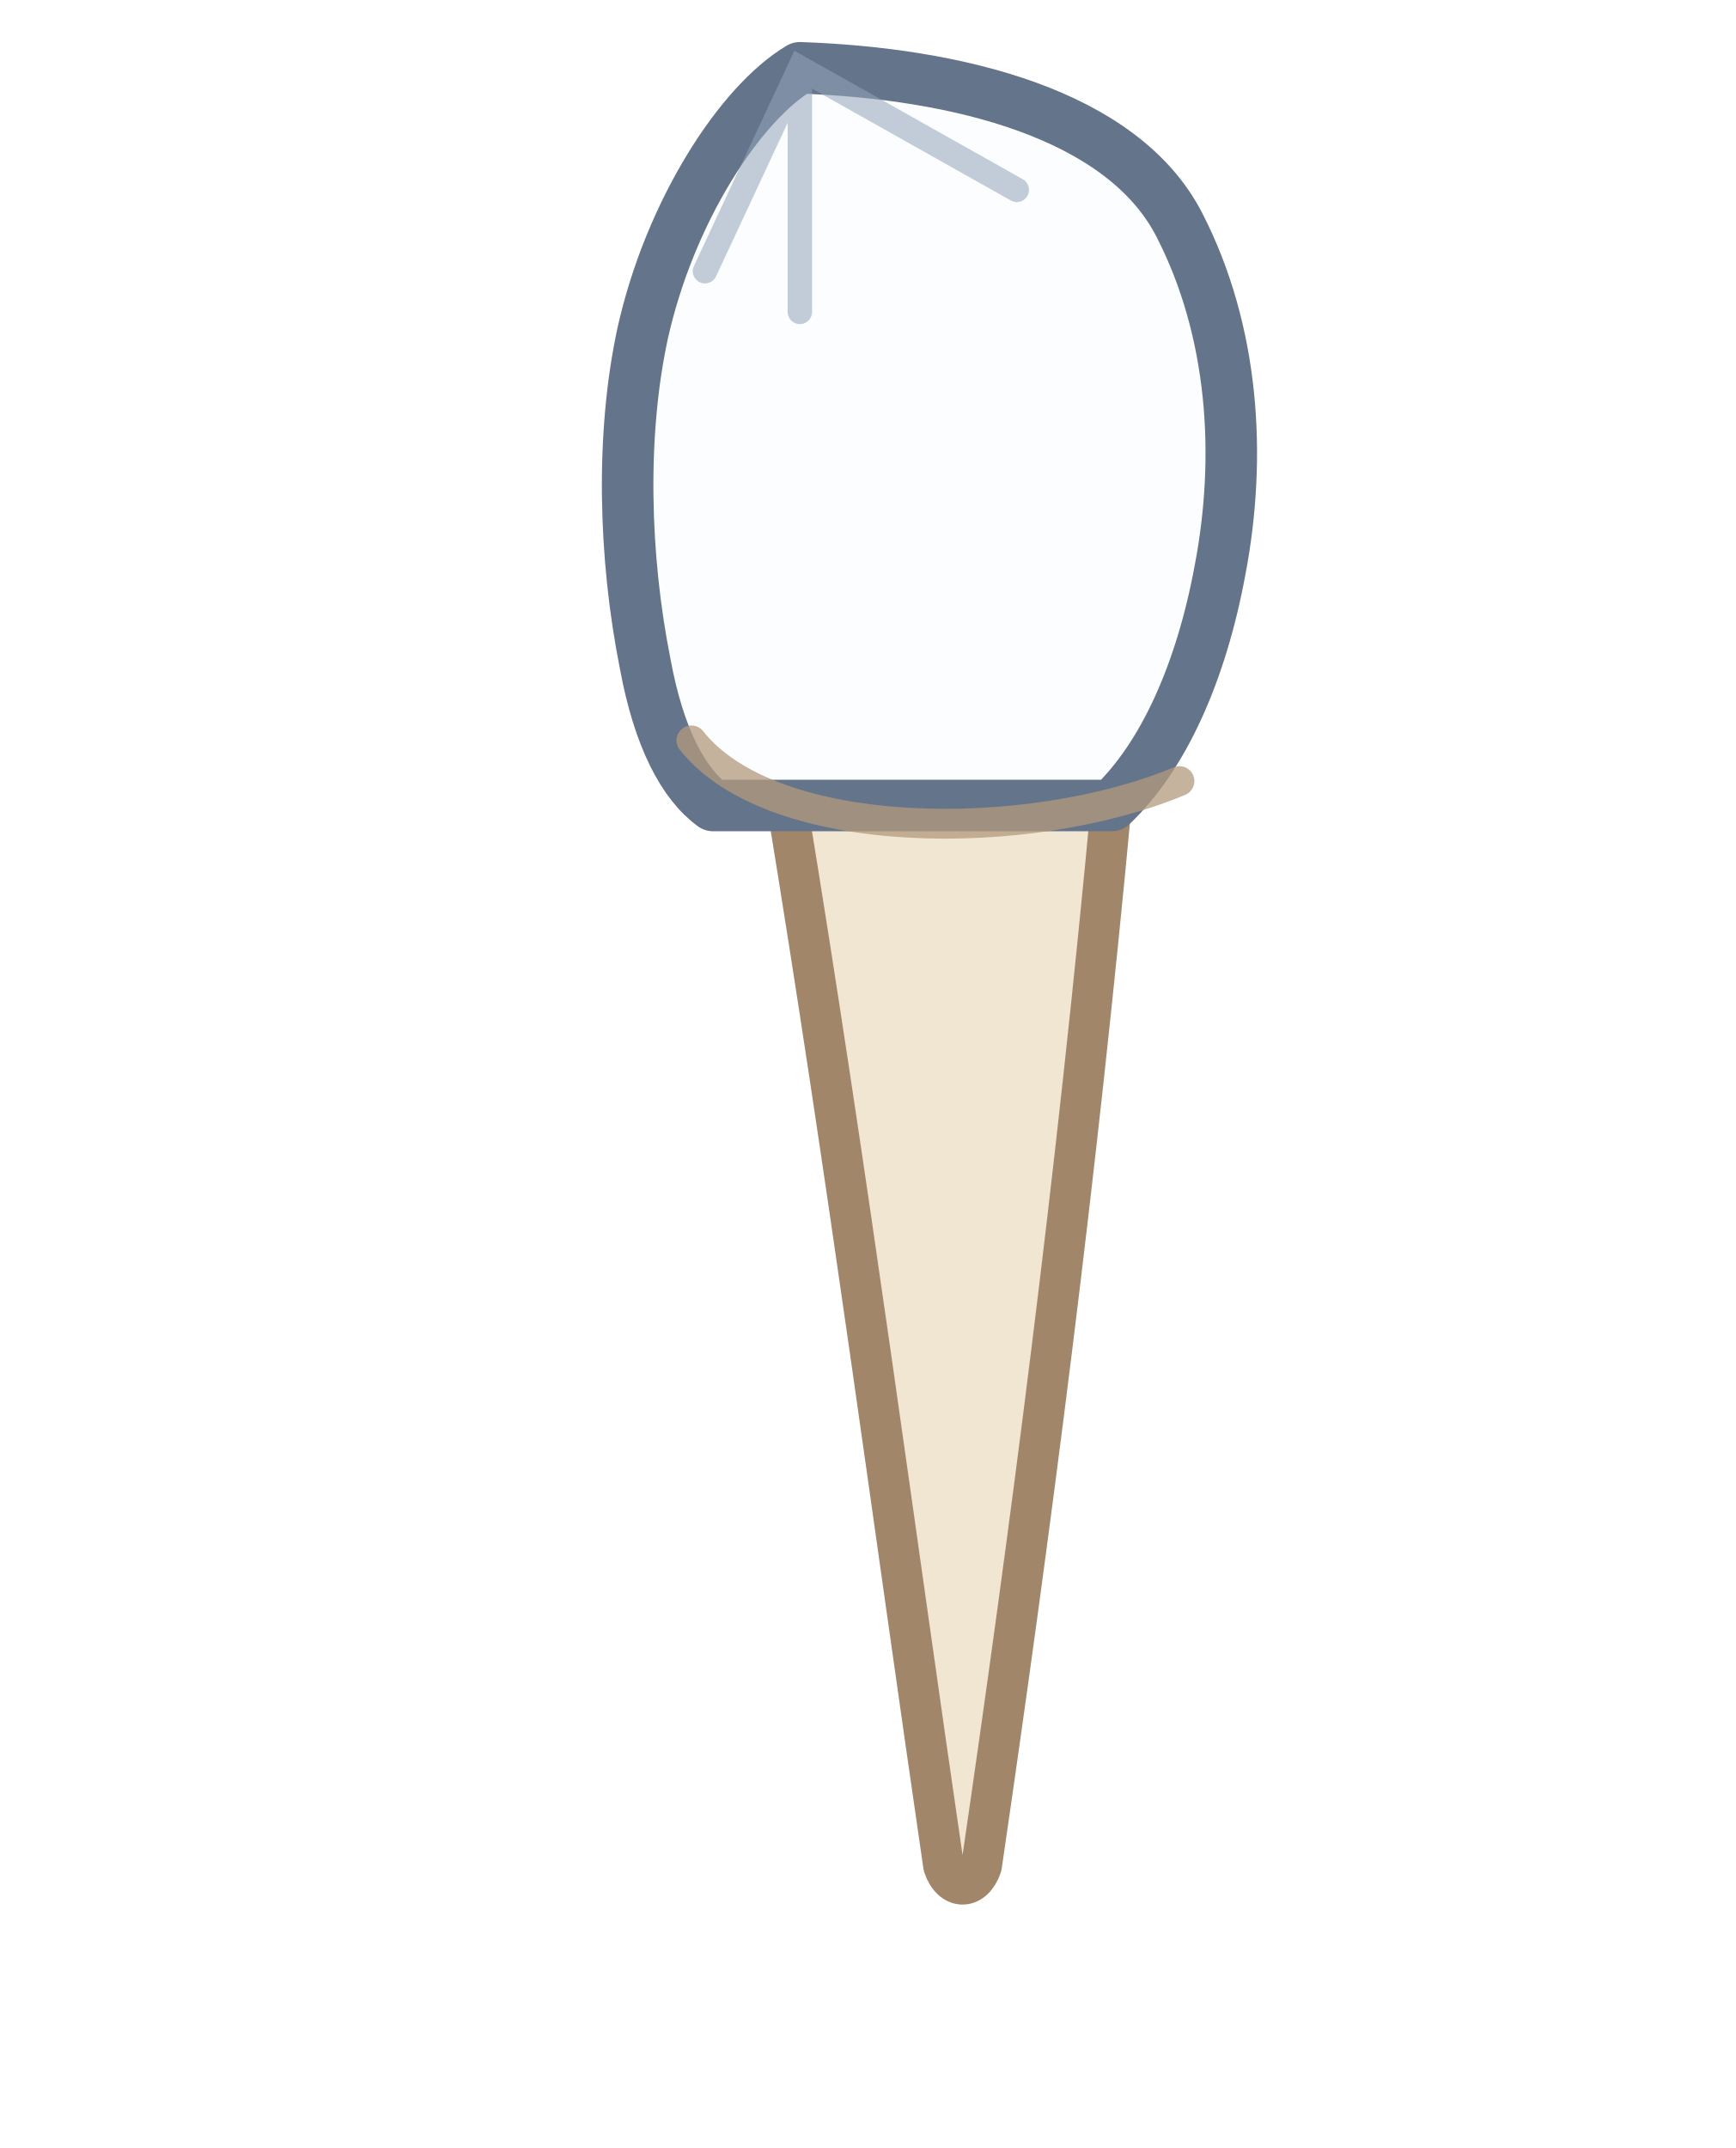
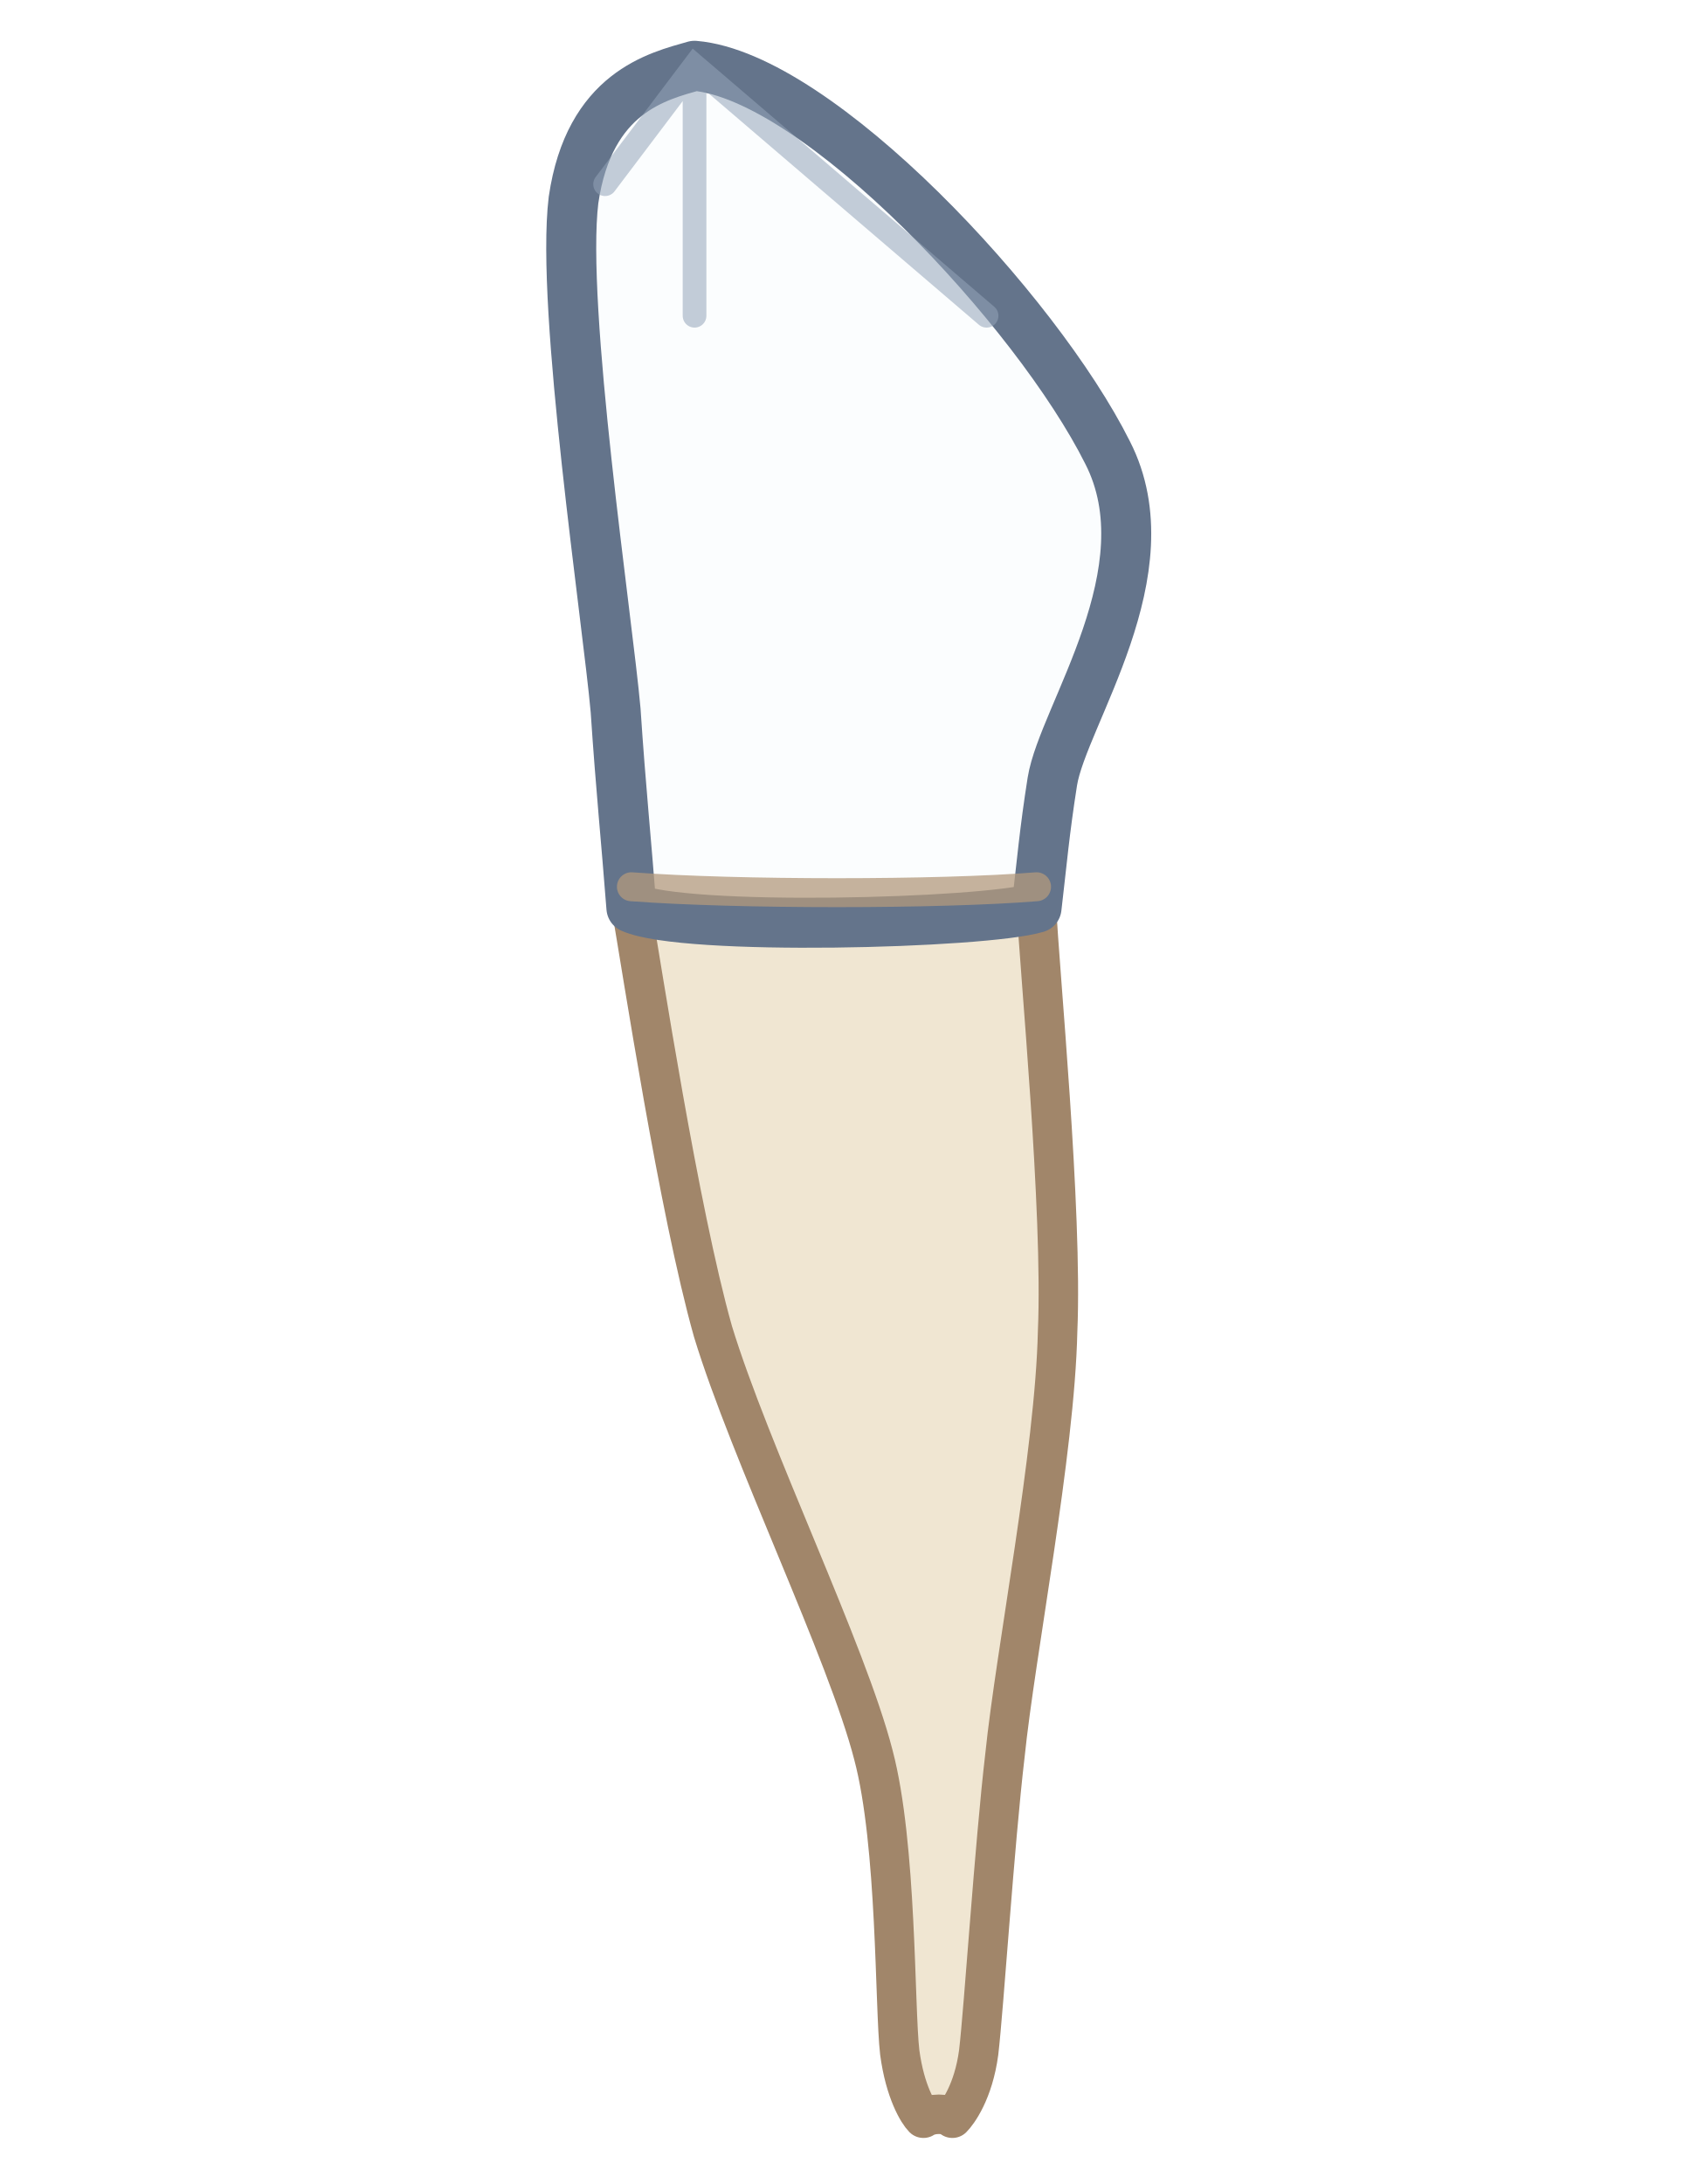
- <svg xmlns="http://www.w3.org/2000/svg" viewBox="0 3.5 64 79.2" width="64" height="79.2" data-tooth-fdi="33" data-view="lateral" role="img">
+ <svg xmlns="http://www.w3.org/2000/svg" viewBox="0 1.5 64 83" width="64" height="83" data-tooth-fdi="33" data-view="lateral" role="img">
  <g transform="translate(64 0) scale(-1 1)">
-     <path d="M23 33 C24.3 47 26 60 27.8 72.3 C28.1 73.2 28.9 73.2 29.2 72.3 C31 60 32.7 47 35 33 C32.5 31.3 25.5 31.3 23 33 Z" fill="#f0e6d2" stroke="#a1866a" stroke-width="1.5" stroke-linecap="round" stroke-linejoin="round" data-part="root" data-root-index="0" />
-     <path d="M34.5 6 C36.7 7.3 39.3 11.3 40.3 15.8 C41.1 19.5 41 24 40.2 28 C39.7 30.7 38.8 32.4 37.7 33.2 L23 33.2 C21.1 31.4 19.7 28.3 19 24.5 C18.2 20.3 18.5 15.7 20.5 11.8 C22.6 7.7 28.7 6.2 34.5 6 Z" fill="#fbfdfe" stroke="#64748b" stroke-width="1.9" stroke-linecap="round" stroke-linejoin="round" data-part="crown" />
-     <path d="M34.5 6 V15 M26.5 10.5 L34.5 6 L38 13.5" fill="none" stroke="#94a3b8" stroke-width="0.9" stroke-opacity="0.55" stroke-linecap="round" data-part="surface" />
-     <path d="M20.5 32.3 C26 34.6 35.5 34.6 38.5 30.8" fill="none" stroke="#b39a7c" stroke-width="1.1" stroke-opacity="0.75" stroke-linecap="round" data-part="cervical" />
+     <path d="M24.6 34.0 C24.6 34.6 24.7 34.0 24.6 36.0 C24.5 38.3 23.6 47.5 23.8 52.1 C23.9 56.7 25.4 64.3 25.8 68.2 C26.2 71.6 26.6 77.8 26.8 79.5 C27.0 81.0 27.6 81.8 27.8 82.0 C28.0 81.8 28.6 81.8 28.9 82.0 C29.1 81.8 29.6 81.0 29.8 79.5 C30.0 77.8 29.9 71.6 30.8 68.2 C31.8 64.3 35.5 56.7 36.9 52.1 C38.2 47.5 39.6 38.3 40.0 36.0 C40.4 34.0 40.0 34.6 40.0 34.0 C38.3 33.8 26.3 33.8 24.6 34.0 Z" fill="#f0e6d2" stroke="#a1866a" stroke-width="1.5" stroke-linecap="round" stroke-linejoin="round" data-part="root" data-root-index="0" />
+     <path d="M37.6 4.0 C39.0 4.4 41.6 5.0 42.2 9.1 C42.7 13.2 40.9 25.1 40.6 28.5 C40.4 31.5 40.2 33.4 40.0 36.0 C38.0 36.9 26.6 36.6 24.6 36.0 C24.4 34.3 24.3 33.1 24.0 31.2 C23.6 28.7 19.6 23.2 21.9 18.7 C24.6 13.3 32.9 4.4 37.6 4.0 Z" fill="#fbfdfe" stroke="#64748b" stroke-width="1.9" stroke-linecap="round" stroke-linejoin="round" data-part="crown" />
+     <path d="M37.6 4.0 V13.5 M26.5 13.5 L37.6 4.0 L41.0 8.5" fill="none" stroke="#94a3b8" stroke-width="0.9" stroke-opacity="0.55" stroke-linecap="round" data-part="surface" />
+     <path d="M24.6 35.2 C28.3 35.5 36.0 35.5 40.0 35.2" fill="none" stroke="#b39a7c" stroke-width="1.1" stroke-opacity="0.75" stroke-linecap="round" data-part="cervical" />
  </g>
</svg>
